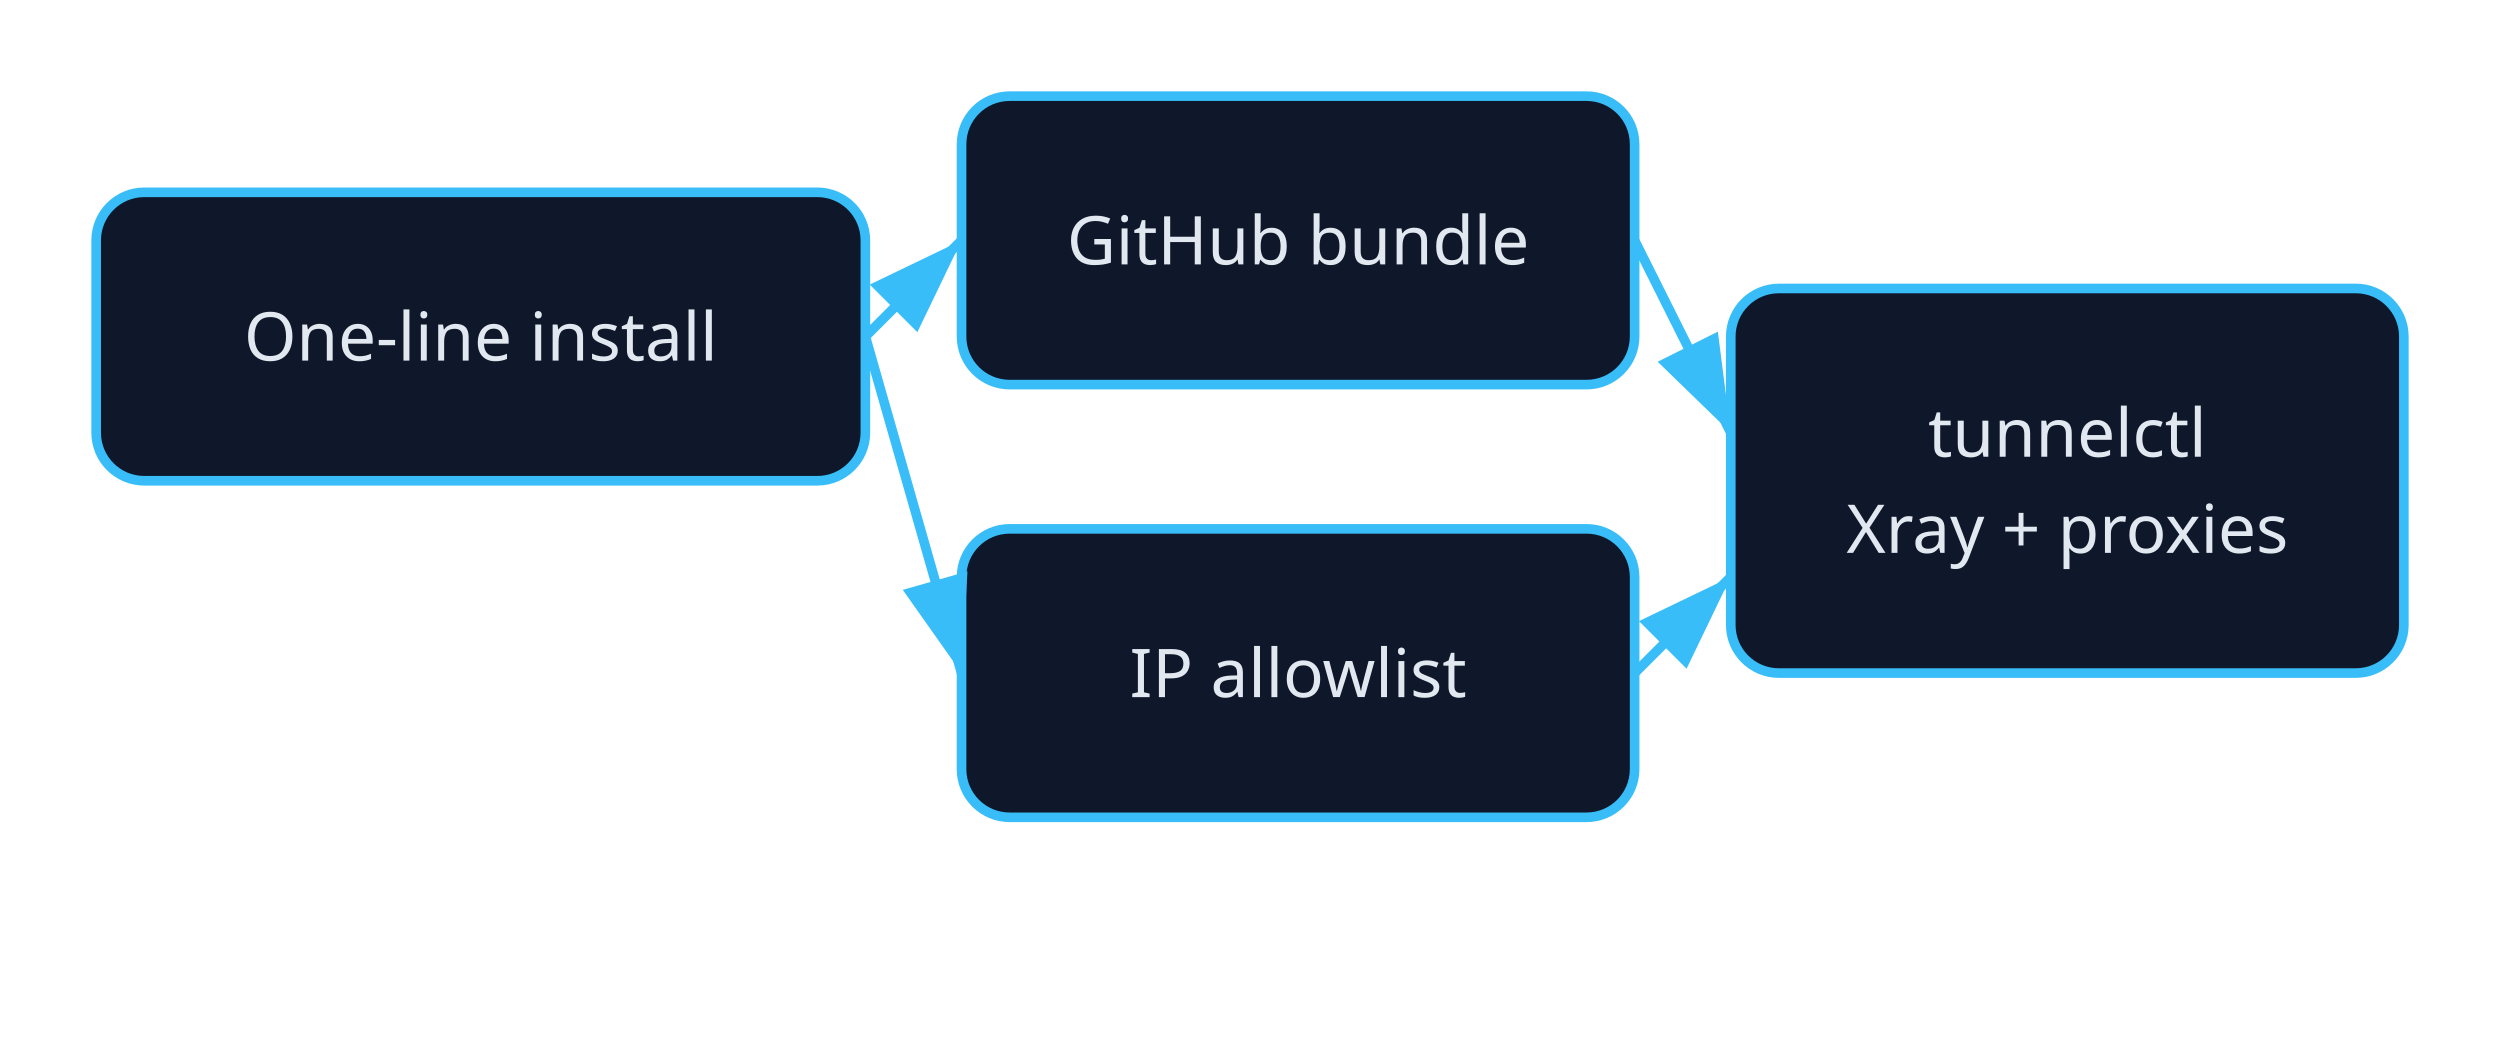
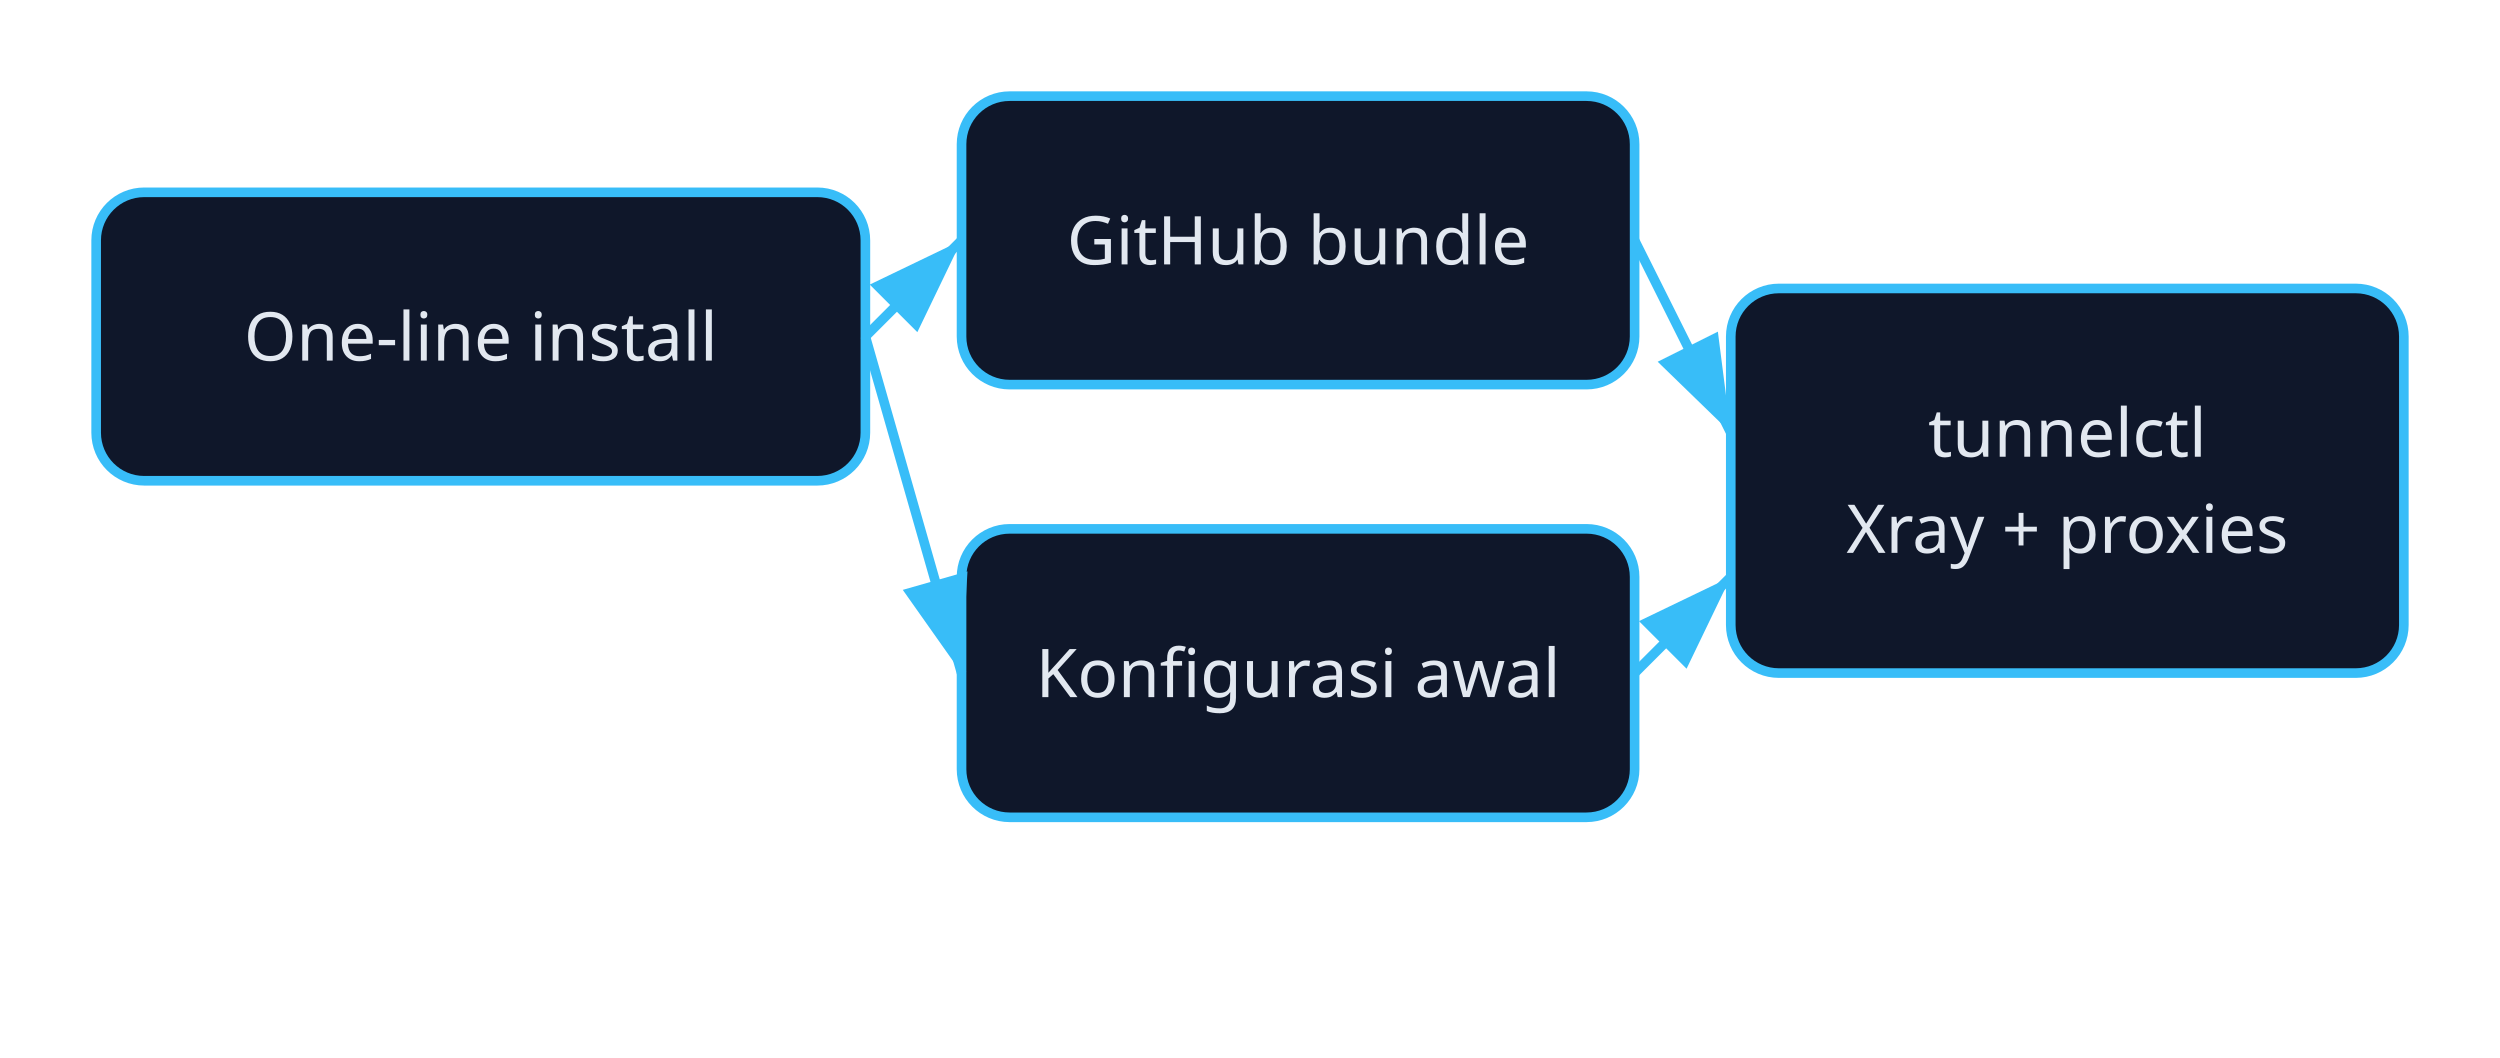
<svg xmlns="http://www.w3.org/2000/svg" width="520" height="220" viewBox="0 0 520 220">
  <style>
    .box { fill: #0f172a; stroke: #38bdf8; stroke-width: 2; rx: 10; ry: 10; }
    .text { fill: #e2e8f0; font-family: 'Segoe UI', sans-serif; font-size: 14px; }
    .arrow { stroke: #38bdf8; stroke-width: 2; marker-end: url(#arrowhead); }
  </style>
  <defs>
    <marker id="arrowhead" markerWidth="10" markerHeight="7" refX="10" refY="3.5" orient="auto">
      <polygon points="0 0, 10 3.5, 0 7" fill="#38bdf8" />
    </marker>
  </defs>
  <rect class="box" x="20" y="40" width="160" height="60" />
  <text class="text" x="100" y="75" text-anchor="middle">One-line install</text>
  <rect class="box" x="200" y="20" width="140" height="60" />
  <text class="text" x="270" y="55" text-anchor="middle">GitHub bundle</text>
  <rect class="box" x="200" y="110" width="140" height="60" />
-   <text class="text" x="270" y="145" text-anchor="middle">IP allowlist</text>
+   <text class="text" x="270" y="145" text-anchor="middle">Konfigurasi awal</text>
  <rect class="box" x="360" y="60" width="140" height="80" />
  <text class="text" x="430" y="95" text-anchor="middle">tunnelctl</text>
  <text class="text" x="430" y="115" text-anchor="middle">Xray + proxies</text>
  <line class="arrow" x1="180" y1="70" x2="200" y2="50" />
  <line class="arrow" x1="180" y1="70" x2="200" y2="140" />
  <line class="arrow" x1="340" y1="50" x2="360" y2="90" />
  <line class="arrow" x1="340" y1="140" x2="360" y2="120" />
</svg>
